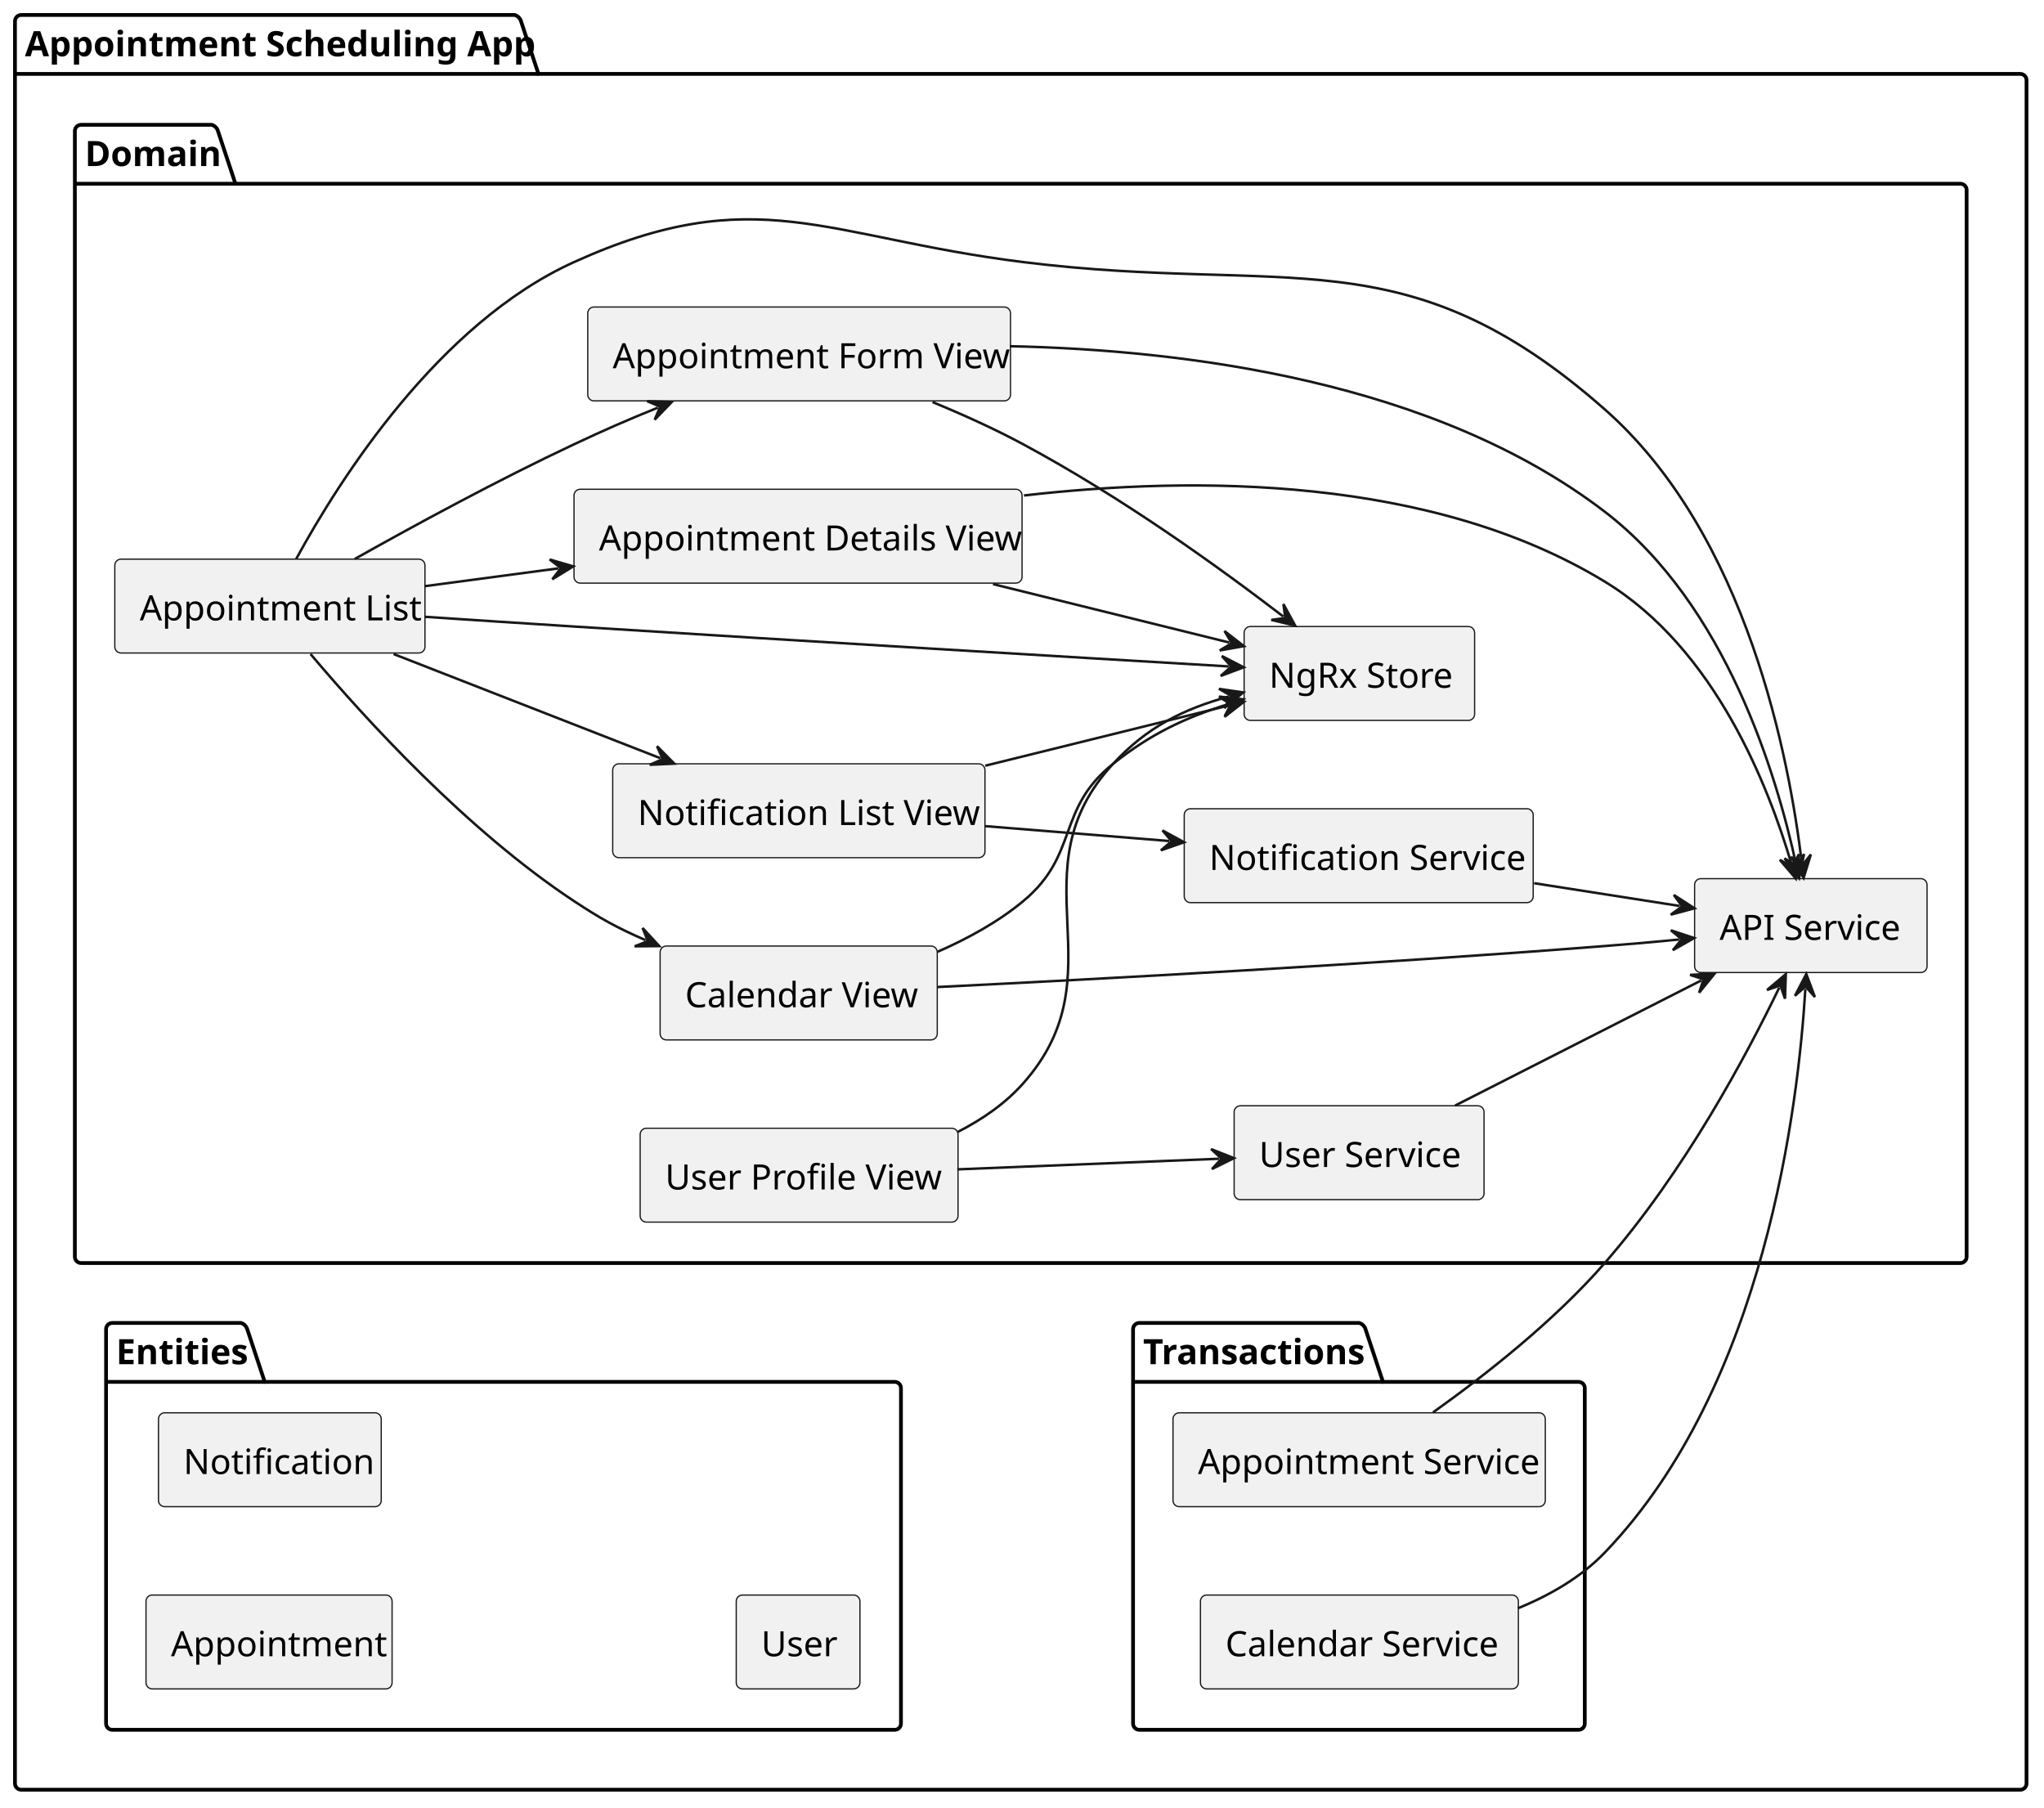
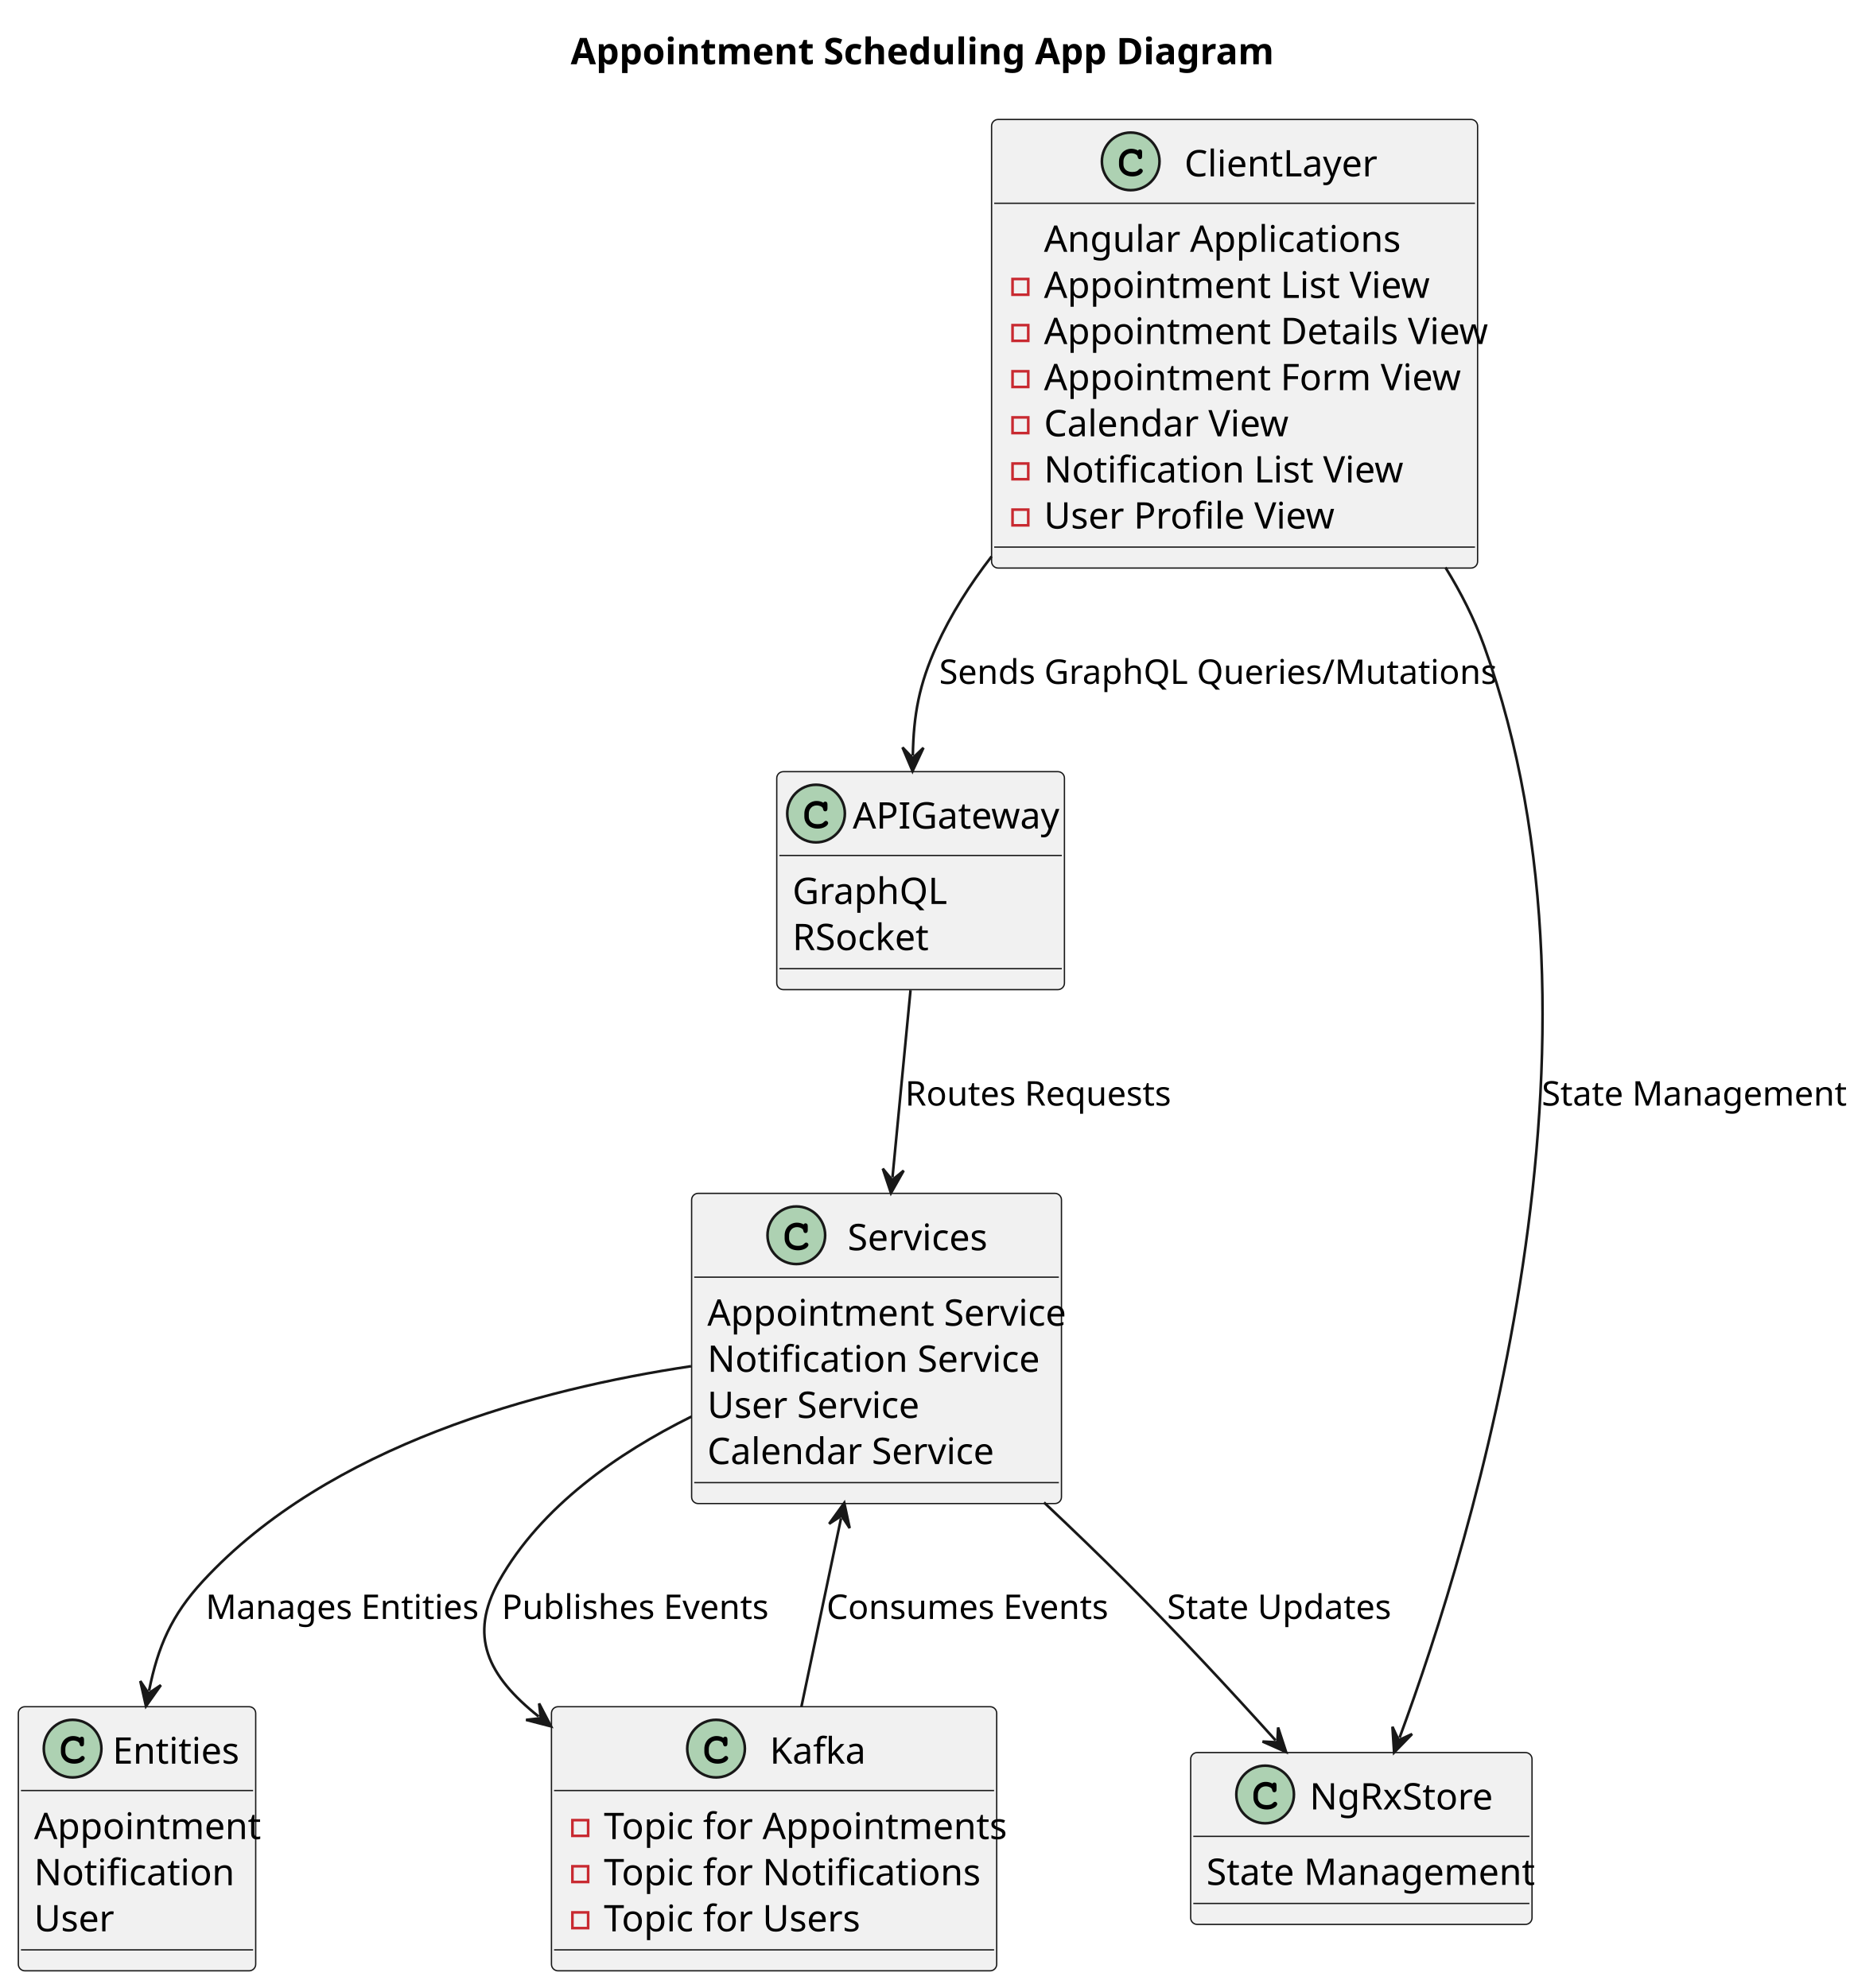
- <svg xmlns="http://www.w3.org/2000/svg" contentStyleType="text/css" height="724px" preserveAspectRatio="none" style="width:819px;height:724px;background:#FFFFFF;" version="1.1" viewBox="0 0 819 724" width="819px" zoomAndPan="magnify">
+ <svg xmlns="http://www.w3.org/2000/svg" contentStyleType="text/css" height="759px" preserveAspectRatio="none" style="width:706px;height:759px;background:#FFFFFF;" version="1.1" viewBox="0 0 706 759" width="706px" zoomAndPan="magnify">
  <defs />
  <g>
-     <g id="cluster_Appointment Scheduling App">
-       <path d="M8.5,6 L206.259,6 A3.75,3.75 0 0 1 208.759,8.5 L215.759,29.609 L809.5,29.609 A2.5,2.5 0 0 1 812,32.109 L812,714.5 A2.5,2.5 0 0 1 809.5,717 L8.5,717 A2.5,2.5 0 0 1 6,714.5 L6,8.5 A2.5,2.5 0 0 1 8.5,6 " fill="none" style="stroke:#000000;stroke-width:1.5;" />
-       <line style="stroke:#000000;stroke-width:1.5;" x1="6" x2="215.759" y1="29.609" y2="29.609" />
-       <text fill="#000000" font-family="sans-serif" font-size="14" font-weight="bold" lengthAdjust="spacing" textLength="196.759" x="10" y="22.533">Appointment Scheduling App</text>
+     <text fill="#000000" font-family="sans-serif" font-size="14" font-weight="bold" lengthAdjust="spacing" textLength="256.669" x="217.839" y="24.533">Appointment Scheduling App Diagram</text>
+     <g id="elem_ClientLayer">
+       <rect codeLine="5" fill="#F1F1F1" height="171.266" id="ClientLayer" rx="2.5" ry="2.5" style="stroke:#181818;stroke-width:0.5;" width="185.523" x="378.5" y="45.609" />
+       <ellipse cx="431.605" cy="61.609" fill="#ADD1B2" rx="11" ry="11" style="stroke:#181818;stroke-width:1.0;" />
+       <path d="M434.371,57.484 Q434.527,57.266 434.714,57.156 Q434.902,57.047 435.121,57.047 Q435.496,57.047 435.73,57.312 Q435.964,57.562 435.964,58.172 L435.964,59.625 Q435.964,60.234 435.73,60.5 Q435.496,60.766 435.121,60.766 Q434.777,60.766 434.574,60.562 Q434.371,60.375 434.261,59.859 Q434.214,59.5 434.027,59.312 Q433.699,58.938 433.089,58.719 Q432.48,58.5 431.855,58.5 Q431.089,58.5 430.449,58.828 Q429.824,59.156 429.324,59.906 Q428.839,60.656 428.839,61.688 L428.839,62.781 Q428.839,64.016 429.73,64.844 Q430.621,65.656 432.214,65.656 Q433.152,65.656 433.808,65.406 Q434.199,65.25 434.621,64.812 Q434.886,64.547 435.027,64.469 Q435.183,64.391 435.386,64.391 Q435.714,64.391 435.964,64.656 Q436.23,64.906 436.23,65.25 Q436.23,65.594 435.886,66 Q435.386,66.578 434.589,66.906 Q433.511,67.359 432.214,67.359 Q430.699,67.359 429.496,66.734 Q428.511,66.234 427.824,65.172 Q427.136,64.094 427.136,62.812 L427.136,61.656 Q427.136,60.328 427.746,59.188 Q428.371,58.031 429.464,57.422 Q430.558,56.797 431.793,56.797 Q432.527,56.797 433.168,56.969 Q433.824,57.125 434.371,57.484 Z " fill="#000000" />
+       <text fill="#000000" font-family="sans-serif" font-size="14" lengthAdjust="spacing" textLength="70.814" x="452.105" y="67.338">ClientLayer</text>
+       <line style="stroke:#181818;stroke-width:0.5;" x1="379.5" x2="563.023" y1="77.609" y2="77.609" />
+       <text fill="#000000" font-family="sans-serif" font-size="14" lengthAdjust="spacing" textLength="127.634" x="398.5" y="96.143">Angular Applications</text>
+       <rect fill="none" height="6" style="stroke:#C82930;stroke-width:1.0;" width="6" x="386.5" y="106.523" />
+       <text fill="#000000" font-family="sans-serif" font-size="14" lengthAdjust="spacing" textLength="138.517" x="398.5" y="113.752">Appointment List View</text>
+       <rect fill="none" height="6" style="stroke:#C82930;stroke-width:1.0;" width="6" x="386.5" y="124.133" />
+       <text fill="#000000" font-family="sans-serif" font-size="14" lengthAdjust="spacing" textLength="159.523" x="398.5" y="131.361">Appointment Details View</text>
+       <rect fill="none" height="6" style="stroke:#C82930;stroke-width:1.0;" width="6" x="386.5" y="141.742" />
+       <text fill="#000000" font-family="sans-serif" font-size="14" lengthAdjust="spacing" textLength="149.393" x="398.5" y="148.971">Appointment Form View</text>
+       <rect fill="none" height="6" style="stroke:#C82930;stroke-width:1.0;" width="6" x="386.5" y="159.352" />
+       <text fill="#000000" font-family="sans-serif" font-size="14" lengthAdjust="spacing" textLength="91.048" x="398.5" y="166.58">Calendar View</text>
+       <rect fill="none" height="6" style="stroke:#C82930;stroke-width:1.0;" width="6" x="386.5" y="176.961" />
+       <text fill="#000000" font-family="sans-serif" font-size="14" lengthAdjust="spacing" textLength="129.165" x="398.5" y="184.19">Notification List View</text>
+       <rect fill="none" height="6" style="stroke:#C82930;stroke-width:1.0;" width="6" x="386.5" y="194.57" />
+       <text fill="#000000" font-family="sans-serif" font-size="14" lengthAdjust="spacing" textLength="107.365" x="398.5" y="201.799">User Profile View</text>
+       <line style="stroke:#181818;stroke-width:0.5;" x1="379.5" x2="563.023" y1="208.875" y2="208.875" />
    </g>
-     <g id="cluster_Domain">
-       <path d="M32.5,50 L84.838,50 A3.75,3.75 0 0 1 87.338,52.5 L94.338,73.609 L785.5,73.609 A2.5,2.5 0 0 1 788,76.109 L788,503.5 A2.5,2.5 0 0 1 785.5,506 L32.5,506 A2.5,2.5 0 0 1 30,503.5 L30,52.5 A2.5,2.5 0 0 1 32.5,50 " fill="none" style="stroke:#000000;stroke-width:1.5;" />
-       <line style="stroke:#000000;stroke-width:1.5;" x1="30" x2="94.338" y1="73.609" y2="73.609" />
-       <text fill="#000000" font-family="sans-serif" font-size="14" font-weight="bold" lengthAdjust="spacing" textLength="51.338" x="34" y="66.533">Domain</text>
+     <g id="elem_APIGateway">
+       <rect codeLine="15" fill="#F1F1F1" height="83.219" id="APIGateway" rx="2.5" ry="2.5" style="stroke:#181818;stroke-width:0.5;" width="109.814" x="296.5" y="294.609" />
+       <ellipse cx="311.5" cy="310.609" fill="#ADD1B2" rx="11" ry="11" style="stroke:#181818;stroke-width:1.0;" />
+       <path d="M314.266,306.484 Q314.422,306.266 314.609,306.156 Q314.797,306.047 315.016,306.047 Q315.391,306.047 315.625,306.312 Q315.859,306.562 315.859,307.172 L315.859,308.625 Q315.859,309.234 315.625,309.5 Q315.391,309.766 315.016,309.766 Q314.672,309.766 314.469,309.562 Q314.266,309.375 314.156,308.859 Q314.109,308.5 313.922,308.312 Q313.594,307.938 312.984,307.719 Q312.375,307.5 311.75,307.5 Q310.984,307.5 310.344,307.828 Q309.719,308.156 309.219,308.906 Q308.734,309.656 308.734,310.688 L308.734,311.781 Q308.734,313.016 309.625,313.844 Q310.516,314.656 312.109,314.656 Q313.047,314.656 313.703,314.406 Q314.094,314.25 314.516,313.812 Q314.781,313.547 314.922,313.469 Q315.078,313.391 315.281,313.391 Q315.609,313.391 315.859,313.656 Q316.125,313.906 316.125,314.25 Q316.125,314.594 315.781,315 Q315.281,315.578 314.484,315.906 Q313.406,316.359 312.109,316.359 Q310.594,316.359 309.391,315.734 Q308.406,315.234 307.719,314.172 Q307.031,313.094 307.031,311.812 L307.031,310.656 Q307.031,309.328 307.641,308.188 Q308.266,307.031 309.359,306.422 Q310.453,305.797 311.688,305.797 Q312.422,305.797 313.062,305.969 Q313.719,306.125 314.266,306.484 Z " fill="#000000" />
+       <text fill="#000000" font-family="sans-serif" font-size="14" lengthAdjust="spacing" textLength="77.814" x="325.5" y="316.338">APIGateway</text>
+       <line style="stroke:#181818;stroke-width:0.5;" x1="297.5" x2="405.313" y1="326.609" y2="326.609" />
+       <text fill="#000000" font-family="sans-serif" font-size="14" lengthAdjust="spacing" textLength="57.586" x="302.5" y="345.143">GraphQL</text>
+       <text fill="#000000" font-family="sans-serif" font-size="14" lengthAdjust="spacing" textLength="52.91" x="302.5" y="362.752">RSocket</text>
+       <line style="stroke:#181818;stroke-width:0.5;" x1="297.5" x2="405.313" y1="369.828" y2="369.828" />
    </g>
-     <g id="cluster_Transactions">
-       <path d="M456.5,530 L544.638,530 A3.75,3.75 0 0 1 547.138,532.5 L554.138,553.609 L632.5,553.609 A2.5,2.5 0 0 1 635,556.109 L635,690.5 A2.5,2.5 0 0 1 632.5,693 L456.5,693 A2.5,2.5 0 0 1 454,690.5 L454,532.5 A2.5,2.5 0 0 1 456.5,530 " fill="none" style="stroke:#000000;stroke-width:1.5;" />
-       <line style="stroke:#000000;stroke-width:1.5;" x1="454" x2="554.138" y1="553.609" y2="553.609" />
-       <text fill="#000000" font-family="sans-serif" font-size="14" font-weight="bold" lengthAdjust="spacing" textLength="87.138" x="458" y="546.533">Transactions</text>
+     <g id="elem_Services">
+       <rect codeLine="20" fill="#F1F1F1" height="118.438" id="Services" rx="2.5" ry="2.5" style="stroke:#181818;stroke-width:0.5;" width="141.179" x="264" y="455.609" />
+       <ellipse cx="303.973" cy="471.609" fill="#ADD1B2" rx="11" ry="11" style="stroke:#181818;stroke-width:1.0;" />
+       <path d="M306.739,467.484 Q306.895,467.266 307.083,467.156 Q307.27,467.047 307.489,467.047 Q307.864,467.047 308.098,467.312 Q308.333,467.562 308.333,468.172 L308.333,469.625 Q308.333,470.234 308.098,470.5 Q307.864,470.766 307.489,470.766 Q307.145,470.766 306.942,470.562 Q306.739,470.375 306.63,469.859 Q306.583,469.5 306.395,469.312 Q306.067,468.938 305.458,468.719 Q304.848,468.5 304.223,468.5 Q303.458,468.5 302.817,468.828 Q302.192,469.156 301.692,469.906 Q301.208,470.656 301.208,471.688 L301.208,472.781 Q301.208,474.016 302.098,474.844 Q302.989,475.656 304.583,475.656 Q305.52,475.656 306.176,475.406 Q306.567,475.25 306.989,474.812 Q307.255,474.547 307.395,474.469 Q307.551,474.391 307.755,474.391 Q308.083,474.391 308.333,474.656 Q308.598,474.906 308.598,475.25 Q308.598,475.594 308.255,476 Q307.755,476.578 306.958,476.906 Q305.88,477.359 304.583,477.359 Q303.067,477.359 301.864,476.734 Q300.88,476.234 300.192,475.172 Q299.505,474.094 299.505,472.812 L299.505,471.656 Q299.505,470.328 300.114,469.188 Q300.739,468.031 301.833,467.422 Q302.926,466.797 304.161,466.797 Q304.895,466.797 305.536,466.969 Q306.192,467.125 306.739,467.484 Z " fill="#000000" />
+       <text fill="#000000" font-family="sans-serif" font-size="14" lengthAdjust="spacing" textLength="53.683" x="323.523" y="477.338">Services</text>
+       <line style="stroke:#181818;stroke-width:0.5;" x1="265" x2="404.179" y1="487.609" y2="487.609" />
+       <text fill="#000000" font-family="sans-serif" font-size="14" lengthAdjust="spacing" textLength="129.179" x="270" y="506.143">Appointment Service</text>
+       <text fill="#000000" font-family="sans-serif" font-size="14" lengthAdjust="spacing" textLength="119.827" x="270" y="523.752">Notification Service</text>
+       <text fill="#000000" font-family="sans-serif" font-size="14" lengthAdjust="spacing" textLength="80.131" x="270" y="541.361">User Service</text>
+       <text fill="#000000" font-family="sans-serif" font-size="14" lengthAdjust="spacing" textLength="107.386" x="270" y="558.971">Calendar Service</text>
+       <line style="stroke:#181818;stroke-width:0.5;" x1="265" x2="404.179" y1="566.047" y2="566.047" />
    </g>
-     <g id="cluster_Entities">
-       <path d="M45,530 L96.565,530 A3.75,3.75 0 0 1 99.065,532.5 L106.065,553.609 L358.5,553.609 A2.5,2.5 0 0 1 361,556.109 L361,690.5 A2.5,2.5 0 0 1 358.5,693 L45,693 A2.5,2.5 0 0 1 42.5,690.5 L42.5,532.5 A2.5,2.5 0 0 1 45,530 " fill="none" style="stroke:#000000;stroke-width:1.5;" />
-       <line style="stroke:#000000;stroke-width:1.5;" x1="42.5" x2="106.065" y1="553.609" y2="553.609" />
-       <text fill="#000000" font-family="sans-serif" font-size="14" font-weight="bold" lengthAdjust="spacing" textLength="50.565" x="46.5" y="546.533">Entities</text>
+     <g id="elem_NgRxStore">
+       <rect codeLine="27" fill="#F1F1F1" height="65.609" id="NgRxStore" rx="2.5" ry="2.5" style="stroke:#181818;stroke-width:0.5;" width="130.296" x="454.5" y="669.109" />
+       <ellipse cx="482.922" cy="685.109" fill="#ADD1B2" rx="11" ry="11" style="stroke:#181818;stroke-width:1.0;" />
+       <path d="M485.688,680.984 Q485.844,680.766 486.032,680.656 Q486.219,680.547 486.438,680.547 Q486.813,680.547 487.047,680.812 Q487.282,681.062 487.282,681.672 L487.282,683.125 Q487.282,683.734 487.047,684 Q486.813,684.266 486.438,684.266 Q486.094,684.266 485.891,684.062 Q485.688,683.875 485.579,683.359 Q485.532,683 485.344,682.812 Q485.016,682.438 484.407,682.219 Q483.797,682 483.172,682 Q482.407,682 481.766,682.328 Q481.141,682.656 480.641,683.406 Q480.157,684.156 480.157,685.188 L480.157,686.281 Q480.157,687.516 481.047,688.344 Q481.938,689.156 483.532,689.156 Q484.469,689.156 485.125,688.906 Q485.516,688.75 485.938,688.312 Q486.204,688.047 486.344,687.969 Q486.5,687.891 486.704,687.891 Q487.032,687.891 487.282,688.156 Q487.547,688.406 487.547,688.75 Q487.547,689.094 487.204,689.5 Q486.704,690.078 485.907,690.406 Q484.829,690.859 483.532,690.859 Q482.016,690.859 480.813,690.234 Q479.829,689.734 479.141,688.672 Q478.454,687.594 478.454,686.312 L478.454,685.156 Q478.454,683.828 479.063,682.688 Q479.688,681.531 480.782,680.922 Q481.875,680.297 483.11,680.297 Q483.844,680.297 484.485,680.469 Q485.141,680.625 485.688,680.984 Z " fill="#000000" />
+       <text fill="#000000" font-family="sans-serif" font-size="14" lengthAdjust="spacing" textLength="68.469" x="499.905" y="690.838">NgRxStore</text>
+       <line style="stroke:#181818;stroke-width:0.5;" x1="455.5" x2="583.796" y1="701.109" y2="701.109" />
+       <text fill="#000000" font-family="sans-serif" font-size="14" lengthAdjust="spacing" textLength="118.296" x="460.5" y="719.643">State Management</text>
+       <line style="stroke:#181818;stroke-width:0.5;" x1="455.5" x2="583.796" y1="726.719" y2="726.719" />
    </g>
-     <g id="elem_Appointment List">
-       <rect fill="#F1F1F1" height="37.609" rx="2.5" ry="2.5" style="stroke:#181818;stroke-width:0.5;" width="124.282" x="46" y="224" />
-       <text fill="#000000" font-family="sans-serif" font-size="14" lengthAdjust="spacing" textLength="104.282" x="56" y="248.533">Appointment List</text>
+     <g id="elem_Entities">
+       <rect codeLine="31" fill="#F1F1F1" height="100.828" id="Entities" rx="2.5" ry="2.5" style="stroke:#181818;stroke-width:0.5;" width="90.606" x="7" y="651.609" />
+       <ellipse cx="27.713" cy="667.609" fill="#ADD1B2" rx="11" ry="11" style="stroke:#181818;stroke-width:1.0;" />
+       <path d="M30.479,663.484 Q30.635,663.266 30.823,663.156 Q31.01,663.047 31.229,663.047 Q31.604,663.047 31.838,663.312 Q32.073,663.562 32.073,664.172 L32.073,665.625 Q32.073,666.234 31.838,666.5 Q31.604,666.766 31.229,666.766 Q30.885,666.766 30.682,666.562 Q30.479,666.375 30.37,665.859 Q30.323,665.5 30.135,665.312 Q29.807,664.938 29.198,664.719 Q28.588,664.5 27.963,664.5 Q27.198,664.5 26.557,664.828 Q25.932,665.156 25.432,665.906 Q24.948,666.656 24.948,667.688 L24.948,668.781 Q24.948,670.016 25.838,670.844 Q26.729,671.656 28.323,671.656 Q29.26,671.656 29.916,671.406 Q30.307,671.25 30.729,670.812 Q30.995,670.547 31.135,670.469 Q31.291,670.391 31.495,670.391 Q31.823,670.391 32.073,670.656 Q32.338,670.906 32.338,671.25 Q32.338,671.594 31.995,672 Q31.495,672.578 30.698,672.906 Q29.62,673.359 28.323,673.359 Q26.807,673.359 25.604,672.734 Q24.62,672.234 23.932,671.172 Q23.245,670.094 23.245,668.812 L23.245,667.656 Q23.245,666.328 23.854,665.188 Q24.479,664.031 25.573,663.422 Q26.666,662.797 27.901,662.797 Q28.635,662.797 29.276,662.969 Q29.932,663.125 30.479,663.484 Z " fill="#000000" />
+       <text fill="#000000" font-family="sans-serif" font-size="14" lengthAdjust="spacing" textLength="45.91" x="42.983" y="673.338">Entities</text>
+       <line style="stroke:#181818;stroke-width:0.5;" x1="8" x2="96.606" y1="683.609" y2="683.609" />
+       <text fill="#000000" font-family="sans-serif" font-size="14" lengthAdjust="spacing" textLength="78.606" x="13" y="702.143">Appointment</text>
+       <text fill="#000000" font-family="sans-serif" font-size="14" lengthAdjust="spacing" textLength="69.255" x="13" y="719.752">Notification</text>
+       <text fill="#000000" font-family="sans-serif" font-size="14" lengthAdjust="spacing" textLength="29.559" x="13" y="737.361">User</text>
+       <line style="stroke:#181818;stroke-width:0.5;" x1="8" x2="96.606" y1="744.438" y2="744.438" />
    </g>
-     <g id="elem_Appointment Details View">
-       <rect fill="#F1F1F1" height="37.609" rx="2.5" ry="2.5" style="stroke:#181818;stroke-width:0.5;" width="179.523" x="230" y="196" />
-       <text fill="#000000" font-family="sans-serif" font-size="14" lengthAdjust="spacing" textLength="159.523" x="240" y="220.533">Appointment Details View</text>
+     <g id="elem_Kafka">
+       <rect codeLine="37" fill="#F1F1F1" height="100.828" id="Kafka" rx="2.5" ry="2.5" style="stroke:#181818;stroke-width:0.5;" width="169.958" x="210.5" y="651.609" />
+       <ellipse cx="273.329" cy="667.609" fill="#ADD1B2" rx="11" ry="11" style="stroke:#181818;stroke-width:1.0;" />
+       <path d="M276.095,663.484 Q276.251,663.266 276.438,663.156 Q276.626,663.047 276.845,663.047 Q277.22,663.047 277.454,663.312 Q277.688,663.562 277.688,664.172 L277.688,665.625 Q277.688,666.234 277.454,666.5 Q277.22,666.766 276.845,666.766 Q276.501,666.766 276.298,666.562 Q276.095,666.375 275.985,665.859 Q275.938,665.5 275.751,665.312 Q275.423,664.938 274.813,664.719 Q274.204,664.5 273.579,664.5 Q272.813,664.5 272.173,664.828 Q271.548,665.156 271.048,665.906 Q270.563,666.656 270.563,667.688 L270.563,668.781 Q270.563,670.016 271.454,670.844 Q272.345,671.656 273.938,671.656 Q274.876,671.656 275.532,671.406 Q275.923,671.25 276.345,670.812 Q276.61,670.547 276.751,670.469 Q276.907,670.391 277.11,670.391 Q277.438,670.391 277.688,670.656 Q277.954,670.906 277.954,671.25 Q277.954,671.594 277.61,672 Q277.11,672.578 276.313,672.906 Q275.235,673.359 273.938,673.359 Q272.423,673.359 271.22,672.734 Q270.235,672.234 269.548,671.172 Q268.86,670.094 268.86,668.812 L268.86,667.656 Q268.86,666.328 269.47,665.188 Q270.095,664.031 271.188,663.422 Q272.282,662.797 273.517,662.797 Q274.251,662.797 274.892,662.969 Q275.548,663.125 276.095,663.484 Z " fill="#000000" />
+       <text fill="#000000" font-family="sans-serif" font-size="14" lengthAdjust="spacing" textLength="35.8" x="293.829" y="673.338">Kafka</text>
+       <line style="stroke:#181818;stroke-width:0.5;" x1="211.5" x2="379.458" y1="683.609" y2="683.609" />
+       <rect fill="none" height="6" style="stroke:#C82930;stroke-width:1.0;" width="6" x="218.5" y="694.914" />
+       <text fill="#000000" font-family="sans-serif" font-size="14" lengthAdjust="spacing" textLength="143.958" x="230.5" y="702.143">Topic for Appointments</text>
+       <rect fill="none" height="6" style="stroke:#C82930;stroke-width:1.0;" width="6" x="218.5" y="712.523" />
+       <text fill="#000000" font-family="sans-serif" font-size="14" lengthAdjust="spacing" textLength="134.606" x="230.5" y="719.752">Topic for Notifications</text>
+       <rect fill="none" height="6" style="stroke:#C82930;stroke-width:1.0;" width="6" x="218.5" y="730.133" />
+       <text fill="#000000" font-family="sans-serif" font-size="14" lengthAdjust="spacing" textLength="94.91" x="230.5" y="737.361">Topic for Users</text>
+       <line style="stroke:#181818;stroke-width:0.5;" x1="211.5" x2="379.458" y1="744.438" y2="744.438" />
    </g>
-     <g id="elem_Appointment Form View">
-       <rect fill="#F1F1F1" height="37.609" rx="2.5" ry="2.5" style="stroke:#181818;stroke-width:0.5;" width="169.393" x="235.5" y="123" />
-       <text fill="#000000" font-family="sans-serif" font-size="14" lengthAdjust="spacing" textLength="149.393" x="245.5" y="147.533">Appointment Form View</text>
+     <g id="link_ClientLayer_APIGateway">
+       <path codeLine="43" d="M378.5,212.439 C370.23,223.139 362.94,234.599 357.5,246.609 C350.83,261.339 348.732,272.87 348.442,288.43 " fill="none" id="ClientLayer-to-APIGateway" style="stroke:#181818;stroke-width:1.0;" />
+       <polygon fill="#181818" points="348.33,294.429,352.497,285.505,348.423,289.43,344.498,285.356,348.33,294.429" style="stroke:#181818;stroke-width:1.0;" />
+       <text fill="#000000" font-family="sans-serif" font-size="13" lengthAdjust="spacing" textLength="203.049" x="358.5" y="261.104">Sends GraphQL Queries/Mutations</text>
    </g>
-     <g id="elem_Calendar View">
-       <rect fill="#F1F1F1" height="37.609" rx="2.5" ry="2.5" style="stroke:#181818;stroke-width:0.5;" width="111.048" x="264.5" y="379" />
-       <text fill="#000000" font-family="sans-serif" font-size="14" lengthAdjust="spacing" textLength="91.048" x="274.5" y="403.533">Calendar View</text>
+     <g id="link_APIGateway_Services">
+       <path codeLine="44" d="M347.56,378.049 C345.34,401.059 343.115,424.197 340.675,449.537 " fill="none" id="APIGateway-to-Services" style="stroke:#181818;stroke-width:1.0;" />
+       <polygon fill="#181818" points="340.1,455.509,344.944,446.934,340.579,450.532,336.981,446.167,340.1,455.509" style="stroke:#181818;stroke-width:1.0;" />
+       <text fill="#000000" font-family="sans-serif" font-size="13" lengthAdjust="spacing" textLength="99.722" x="345.5" y="422.104">Routes Requests</text>
    </g>
-     <g id="elem_Notification List View">
-       <rect fill="#F1F1F1" height="37.609" rx="2.5" ry="2.5" style="stroke:#181818;stroke-width:0.5;" width="149.165" x="245.5" y="306" />
-       <text fill="#000000" font-family="sans-serif" font-size="14" lengthAdjust="spacing" textLength="129.165" x="255.5" y="330.533">Notification List View</text>
+     <g id="link_ClientLayer_NgRxStore">
+       <path codeLine="45" d="M551.74,216.639 C557.67,226.229 562.77,236.279 566.5,246.609 C620.89,397.339 562.258,587.551 534.228,663.461 " fill="none" id="ClientLayer-to-NgRxStore" style="stroke:#181818;stroke-width:1.0;" />
+       <polygon fill="#181818" points="532.15,669.089,539.02,662.032,533.882,664.399,531.515,659.261,532.15,669.089" style="stroke:#181818;stroke-width:1.0;" />
+       <text fill="#000000" font-family="sans-serif" font-size="13" lengthAdjust="spacing" textLength="109.846" x="588.5" y="422.104">State Management</text>
    </g>
-     <g id="elem_API Service">
-       <rect fill="#F1F1F1" height="37.609" rx="2.5" ry="2.5" style="stroke:#181818;stroke-width:0.5;" width="93.138" x="679" y="352" />
-       <text fill="#000000" font-family="sans-serif" font-size="14" lengthAdjust="spacing" textLength="73.138" x="689" y="376.533">API Service</text>
+     <g id="link_Services_NgRxStore">
+       <path codeLine="46" d="M398.52,573.629 C409,583.499 419.65,593.749 429.5,603.609 C450.66,624.799 469.522,645.163 486.913,664.453 " fill="none" id="Services-to-NgRxStore" style="stroke:#181818;stroke-width:1.0;" />
+       <polygon fill="#181818" points="490.93,668.909,487.875,659.546,487.582,665.196,481.933,664.903,490.93,668.909" style="stroke:#181818;stroke-width:1.0;" />
+       <text fill="#000000" font-family="sans-serif" font-size="13" lengthAdjust="spacing" textLength="82.386" x="445.5" y="618.105">State Updates</text>
    </g>
-     <g id="elem_NgRx Store">
-       <rect fill="#F1F1F1" height="37.609" rx="2.5" ry="2.5" style="stroke:#181818;stroke-width:0.5;" width="92.358" x="498.5" y="251" />
-       <text fill="#000000" font-family="sans-serif" font-size="14" lengthAdjust="spacing" textLength="72.358" x="508.5" y="275.533">NgRx Store</text>
+     <g id="link_Services_Entities">
+       <path codeLine="47" d="M263.79,521.609 C205.76,530.299 125.59,551.569 77.5,603.609 C65.52,616.569 60.274,628.595 56.894,645.535 " fill="none" id="Services-to-Entities" style="stroke:#181818;stroke-width:1.0;" />
+       <polygon fill="#181818" points="55.72,651.419,61.404,643.376,56.698,646.516,53.558,641.811,55.72,651.419" style="stroke:#181818;stroke-width:1.0;" />
+       <text fill="#000000" font-family="sans-serif" font-size="13" lengthAdjust="spacing" textLength="99.722" x="78.5" y="618.105">Manages Entities</text>
    </g>
-     <g id="elem_Notification Service">
-       <rect fill="#F1F1F1" height="37.609" rx="2.5" ry="2.5" style="stroke:#181818;stroke-width:0.5;" width="139.827" x="474.5" y="324" />
-       <text fill="#000000" font-family="sans-serif" font-size="14" lengthAdjust="spacing" textLength="119.827" x="484.5" y="348.533">Notification Service</text>
+     <g id="link_Services_Kafka">
+       <path codeLine="48" d="M263.93,540.839 C235.86,554.749 206.48,575.119 190.5,603.609 C178.76,624.549 186.095,639.813 205.645,655.373 " fill="none" id="Services-to-Kafka" style="stroke:#181818;stroke-width:1.0;" />
+       <polygon fill="#181818" points="210.34,659.109,205.789,650.375,206.428,655.996,200.807,656.634,210.34,659.109" style="stroke:#181818;stroke-width:1.0;" />
+       <text fill="#000000" font-family="sans-serif" font-size="13" lengthAdjust="spacing" textLength="99.722" x="191.5" y="618.105">Publishes Events</text>
    </g>
-     <g id="elem_User Profile View">
-       <rect fill="#F1F1F1" height="37.609" rx="2.5" ry="2.5" style="stroke:#181818;stroke-width:0.5;" width="127.365" x="256.5" y="452" />
-       <text fill="#000000" font-family="sans-serif" font-size="14" lengthAdjust="spacing" textLength="107.365" x="266.5" y="476.533">User Profile View</text>
-     </g>
-     <g id="elem_User Service">
-       <rect fill="#F1F1F1" height="37.609" rx="2.5" ry="2.5" style="stroke:#181818;stroke-width:0.5;" width="100.131" x="494.5" y="443" />
-       <text fill="#000000" font-family="sans-serif" font-size="14" lengthAdjust="spacing" textLength="80.131" x="504.5" y="467.533">User Service</text>
-     </g>
-     <g id="elem_Appointment Service">
-       <rect fill="#F1F1F1" height="37.609" rx="2.5" ry="2.5" style="stroke:#181818;stroke-width:0.5;" width="149.179" x="470" y="566" />
-       <text fill="#000000" font-family="sans-serif" font-size="14" lengthAdjust="spacing" textLength="129.179" x="480" y="590.533">Appointment Service</text>
-     </g>
-     <g id="elem_Calendar Service">
-       <rect fill="#F1F1F1" height="37.609" rx="2.5" ry="2.5" style="stroke:#181818;stroke-width:0.5;" width="127.386" x="481" y="639" />
-       <text fill="#000000" font-family="sans-serif" font-size="14" lengthAdjust="spacing" textLength="107.386" x="491" y="663.533">Calendar Service</text>
-     </g>
-     <g id="elem_Appointment">
-       <rect fill="#F1F1F1" height="37.609" rx="2.5" ry="2.5" style="stroke:#181818;stroke-width:0.5;" width="98.606" x="58.5" y="639" />
-       <text fill="#000000" font-family="sans-serif" font-size="14" lengthAdjust="spacing" textLength="78.606" x="68.5" y="663.533">Appointment</text>
-     </g>
-     <g id="elem_Notification">
-       <rect fill="#F1F1F1" height="37.609" rx="2.5" ry="2.5" style="stroke:#181818;stroke-width:0.5;" width="89.255" x="63.5" y="566" />
-       <text fill="#000000" font-family="sans-serif" font-size="14" lengthAdjust="spacing" textLength="69.255" x="73.5" y="590.533">Notification</text>
-     </g>
-     <g id="elem_User">
-       <rect fill="#F1F1F1" height="37.609" rx="2.5" ry="2.5" style="stroke:#181818;stroke-width:0.5;" width="49.559" x="295" y="639" />
-       <text fill="#000000" font-family="sans-serif" font-size="14" lengthAdjust="spacing" textLength="29.559" x="305" y="663.533">User</text>
-     </g>
-     <g id="link_Appointment List_Appointment Details View">
-       <path d="M170.02,234.86 C188.67,232.38 203.632,230.382 223.752,227.702 " fill="none" id="Appointment List-to-Appointment Details View" style="stroke:#181818;stroke-width:1.0;" />
-       <polygon fill="#181818" points="229.7,226.91,220.251,224.133,224.744,227.57,221.307,232.063,229.7,226.91" style="stroke:#181818;stroke-width:1.0;" />
-     </g>
-     <g id="link_Appointment List_Appointment Form View">
-       <path d="M142.14,223.94 C166.18,210.42 199.67,192.23 230,178 C242.52,172.12 250.719,168.524 263.599,163.304 " fill="none" id="Appointment List-to-Appointment Form View" style="stroke:#181818;stroke-width:1.0;" />
-       <polygon fill="#181818" points="269.16,161.05,259.317,160.723,264.526,162.928,262.321,168.138,269.16,161.05" style="stroke:#181818;stroke-width:1.0;" />
-     </g>
-     <g id="link_Appointment List_Calendar View">
-       <path d="M124.44,262.03 C145.87,287.45 186.9,332.55 230,361 C240.47,367.91 246.946,371.56 258.646,376.64 " fill="none" id="Appointment List-to-Calendar View" style="stroke:#181818;stroke-width:1.0;" />
-       <polygon fill="#181818" points="264.15,379.03,257.488,371.776,259.564,377.039,254.302,379.115,264.15,379.03" style="stroke:#181818;stroke-width:1.0;" />
-     </g>
-     <g id="link_Appointment List_Notification List View">
-       <path d="M157.71,262.02 C191.51,275.22 230.781,290.547 264.601,303.757 " fill="none" id="Appointment List-to-Notification List View" style="stroke:#181818;stroke-width:1.0;" />
-       <polygon fill="#181818" points="270.19,305.94,263.262,298.94,265.533,304.121,260.351,306.391,270.19,305.94" style="stroke:#181818;stroke-width:1.0;" />
-     </g>
-     <g id="link_Appointment List_API Service">
-       <path d="M118.67,223.94 C135.97,192.23 175.58,129.66 230,105 C302.87,71.98 330.61,95.11 410,105 C516,118.21 562.82,93.41 643,164 C700.4,214.53 717.045,304.773 721.965,345.763 " fill="none" id="Appointment List-to-API Service" style="stroke:#181818;stroke-width:1.0;" />
-       <polygon fill="#181818" points="722.68,351.72,725.579,342.307,722.084,346.756,717.636,343.261,722.68,351.72" style="stroke:#181818;stroke-width:1.0;" />
-     </g>
-     <g id="link_Appointment List_NgRx Store">
-       <path d="M170.24,247.11 C189.38,248.38 210.57,249.77 230,251 C325.5,257.05 431.41,263.386 492.34,266.986 " fill="none" id="Appointment List-to-NgRx Store" style="stroke:#181818;stroke-width:1.0;" />
-       <polygon fill="#181818" points="498.33,267.34,489.582,262.816,493.339,267.045,489.11,270.802,498.33,267.34" style="stroke:#181818;stroke-width:1.0;" />
-     </g>
-     <g id="link_Appointment Details View_API Service">
-       <path d="M410.29,198.5 C478.9,190.63 573.4,190.66 643,233 C687.33,259.97 708.625,315.137 717.835,346.217 " fill="none" id="Appointment Details View-to-API Service" style="stroke:#181818;stroke-width:1.0;" />
-       <polygon fill="#181818" points="719.54,351.97,720.818,342.204,718.119,347.176,713.148,344.477,719.54,351.97" style="stroke:#181818;stroke-width:1.0;" />
-     </g>
-     <g id="link_Appointment Details View_NgRx Store">
-       <path d="M397.88,234 C431.42,242.3 463.755,250.29 492.595,257.42 " fill="none" id="Appointment Details View-to-NgRx Store" style="stroke:#181818;stroke-width:1.0;" />
-       <polygon fill="#181818" points="498.42,258.86,490.643,252.817,493.566,257.66,488.723,260.583,498.42,258.86" style="stroke:#181818;stroke-width:1.0;" />
-     </g>
-     <g id="link_Appointment Form View_API Service">
-       <path d="M404.61,138.7 C474.96,140.17 574.72,152.69 643,205 C691.8,242.39 711.917,310.869 719.597,345.959 " fill="none" id="Appointment Form View-to-API Service" style="stroke:#181818;stroke-width:1.0;" />
-       <polygon fill="#181818" points="720.88,351.82,722.863,342.173,719.811,346.936,715.048,343.883,720.88,351.82" style="stroke:#181818;stroke-width:1.0;" />
-     </g>
-     <g id="link_Appointment Form View_NgRx Store">
-       <path d="M373.65,161.07 C385.82,166.09 398.55,171.84 410,178 C450.15,199.62 488.187,227.072 514.197,246.992 " fill="none" id="Appointment Form View-to-NgRx Store" style="stroke:#181818;stroke-width:1.0;" />
-       <polygon fill="#181818" points="518.96,250.64,514.247,241.992,514.99,247.6,509.383,248.343,518.96,250.64" style="stroke:#181818;stroke-width:1.0;" />
-     </g>
-     <g id="link_Calendar View_API Service">
-       <path d="M375.74,395.42 C439.84,392.25 549.21,386.37 643,379 C654.62,378.09 661.188,377.523 672.868,376.383 " fill="none" id="Calendar View-to-API Service" style="stroke:#181818;stroke-width:1.0;" />
-       <polygon fill="#181818" points="678.84,375.8,669.494,372.693,673.864,376.286,670.271,380.655,678.84,375.8" style="stroke:#181818;stroke-width:1.0;" />
-     </g>
-     <g id="link_Calendar View_NgRx Store">
-       <path d="M375.68,381.3 C387.77,376.02 399.96,369.33 410,361 C432.48,342.34 423.15,324.2 446,306 C461.1,293.97 474.887,287.512 492.487,281.971 " fill="none" id="Calendar View-to-NgRx Store" style="stroke:#181818;stroke-width:1.0;" />
-       <polygon fill="#181818" points="498.21,280.17,488.424,279.057,493.441,281.671,490.826,286.688,498.21,280.17" style="stroke:#181818;stroke-width:1.0;" />
-     </g>
-     <g id="link_Notification List View_Notification Service">
-       <path d="M394.78,330.97 C420.46,333.05 443.169,334.888 468.459,336.928 " fill="none" id="Notification List View-to-Notification Service" style="stroke:#181818;stroke-width:1.0;" />
-       <polygon fill="#181818" points="474.44,337.41,465.791,332.699,469.456,337.008,465.147,340.673,474.44,337.41" style="stroke:#181818;stroke-width:1.0;" />
-     </g>
-     <g id="link_Notification List View_NgRx Store">
-       <path d="M394.78,306.76 C429.06,298.29 462.896,289.932 492.626,282.572 " fill="none" id="Notification List View-to-NgRx Store" style="stroke:#181818;stroke-width:1.0;" />
-       <polygon fill="#181818" points="498.45,281.13,488.752,279.41,493.596,282.332,490.675,287.176,498.45,281.13" style="stroke:#181818;stroke-width:1.0;" />
-     </g>
-     <g id="link_User Profile View_User Service">
-       <path d="M383.57,468.47 C418.66,467.05 455.805,465.543 488.435,464.223 " fill="none" id="User Profile View-to-User Service" style="stroke:#181818;stroke-width:1.0;" />
-       <polygon fill="#181818" points="494.43,463.98,485.276,460.347,489.434,464.182,485.599,468.341,494.43,463.98" style="stroke:#181818;stroke-width:1.0;" />
-     </g>
-     <g id="link_User Profile View_NgRx Store">
-       <path d="M383.65,453.53 C393.49,448.53 402.78,442.14 410,434 C449.21,389.79 405.91,349.42 446,306 C459.59,291.29 473.942,284.176 492.392,279.016 " fill="none" id="User Profile View-to-NgRx Store" style="stroke:#181818;stroke-width:1.0;" />
-       <polygon fill="#181818" points="498.17,277.4,488.425,275.972,493.355,278.747,490.58,283.676,498.17,277.4" style="stroke:#181818;stroke-width:1.0;" />
-     </g>
-     <g id="link_Appointment Service_API Service">
-       <path d="M574.2,565.83 C594.91,551.08 622.68,529.33 643,506 C675.18,469.04 699.592,423.169 712.932,395.659 " fill="none" id="Appointment Service-to-API Service" style="stroke:#181818;stroke-width:1.0;" />
-       <polygon fill="#181818" points="715.55,390.26,708.024,396.613,713.368,394.759,715.222,400.103,715.55,390.26" style="stroke:#181818;stroke-width:1.0;" />
-     </g>
-     <g id="link_Notification Service_API Service">
-       <path d="M614.71,353.83 C636.25,357.2 653.522,359.903 673.022,362.953 " fill="none" id="Notification Service-to-API Service" style="stroke:#181818;stroke-width:1.0;" />
-       <polygon fill="#181818" points="678.95,363.88,670.676,358.537,674.01,363.107,669.44,366.441,678.95,363.88" style="stroke:#181818;stroke-width:1.0;" />
-     </g>
-     <g id="link_User Service_API Service">
-       <path d="M583.02,442.92 C613.57,427.39 651.142,408.3 681.682,392.77 " fill="none" id="User Service-to-API Service" style="stroke:#181818;stroke-width:1.0;" />
-       <polygon fill="#181818" points="687.03,390.05,677.195,390.564,682.573,392.316,680.821,397.695,687.03,390.05" style="stroke:#181818;stroke-width:1.0;" />
-     </g>
-     <g id="link_Calendar Service_API Service">
-       <path d="M608.23,644.3 C621.04,639.08 633.5,631.89 643,622 C707.45,554.94 720.564,442.389 723.384,396.189 " fill="none" id="Calendar Service-to-API Service" style="stroke:#181818;stroke-width:1.0;" />
-       <polygon fill="#181818" points="723.75,390.2,719.209,398.94,723.445,395.191,727.194,399.427,723.75,390.2" style="stroke:#181818;stroke-width:1.0;" />
+     <g id="link_Kafka_Services">
+       <path codeLine="49" d="M305.92,651.559 C310.95,627.629 315.786,604.631 321.036,579.661 " fill="none" id="Kafka-to-Services" style="stroke:#181818;stroke-width:1.0;" />
+       <polygon fill="#181818" points="322.27,573.789,316.504,581.774,321.241,578.682,324.333,583.42,322.27,573.789" style="stroke:#181818;stroke-width:1.0;" />
+       <text fill="#000000" font-family="sans-serif" font-size="13" lengthAdjust="spacing" textLength="105.492" x="315.5" y="618.105">Consumes Events</text>
    </g>
  </g>
</svg>
